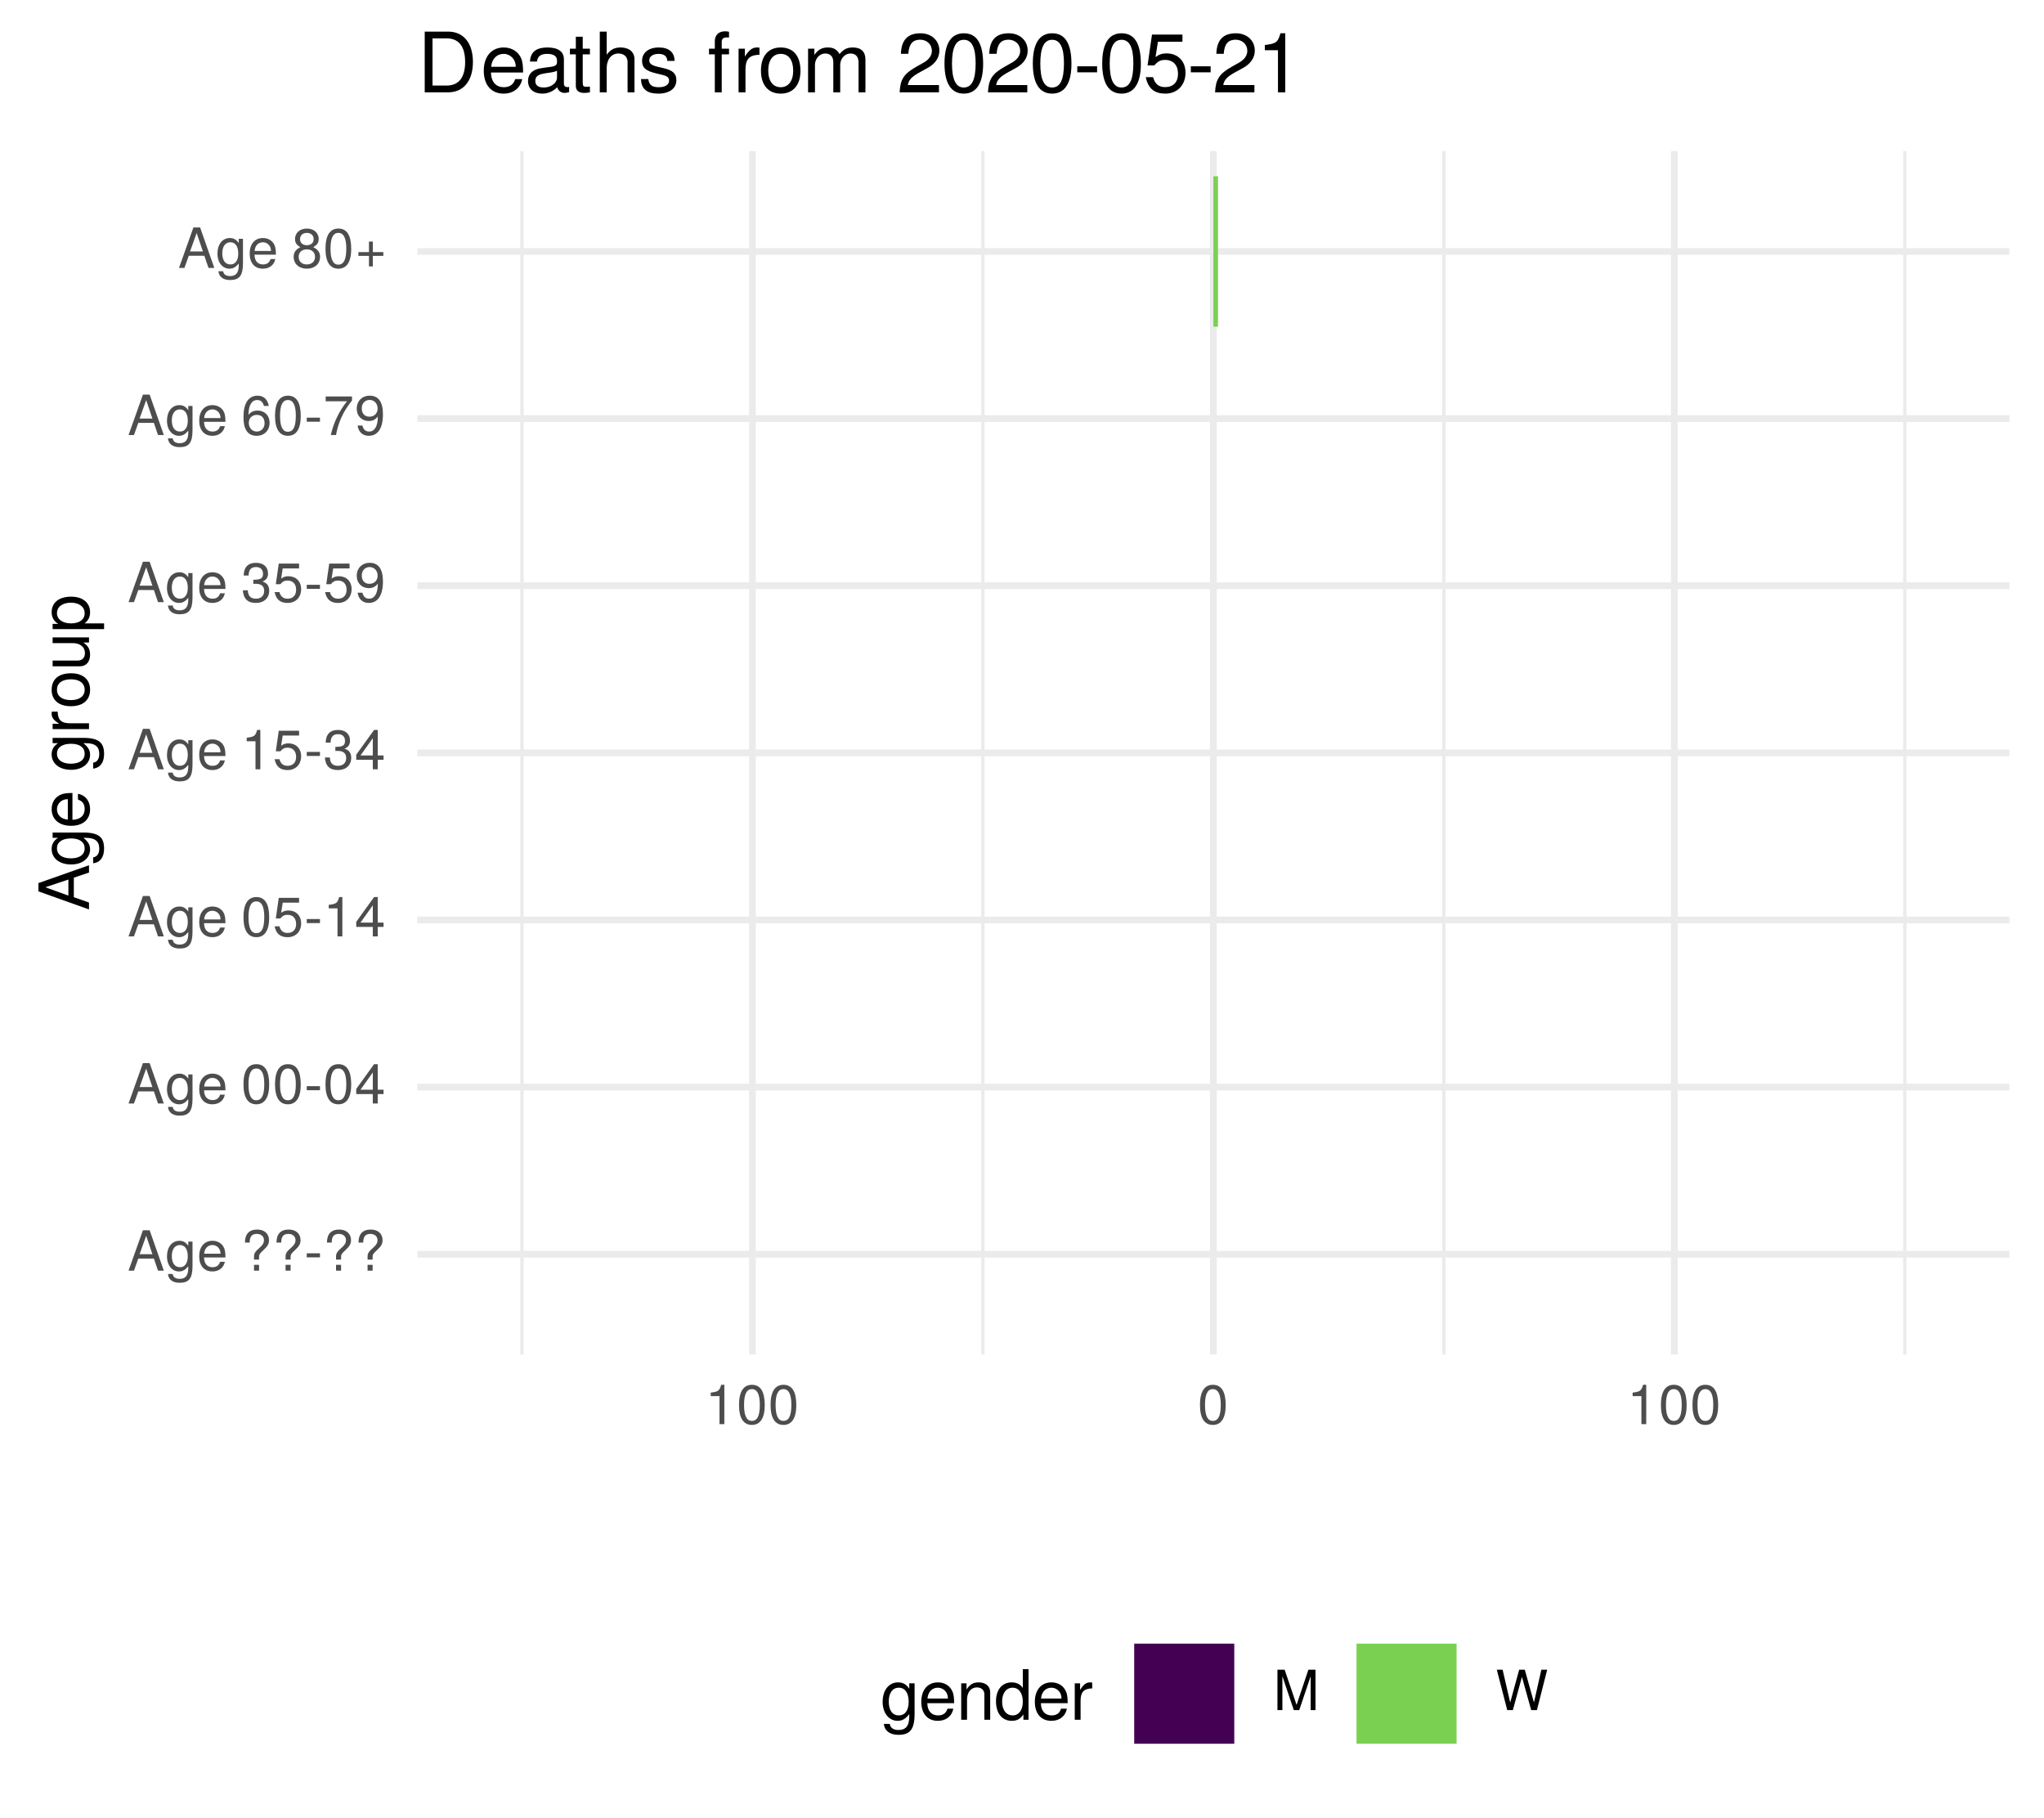
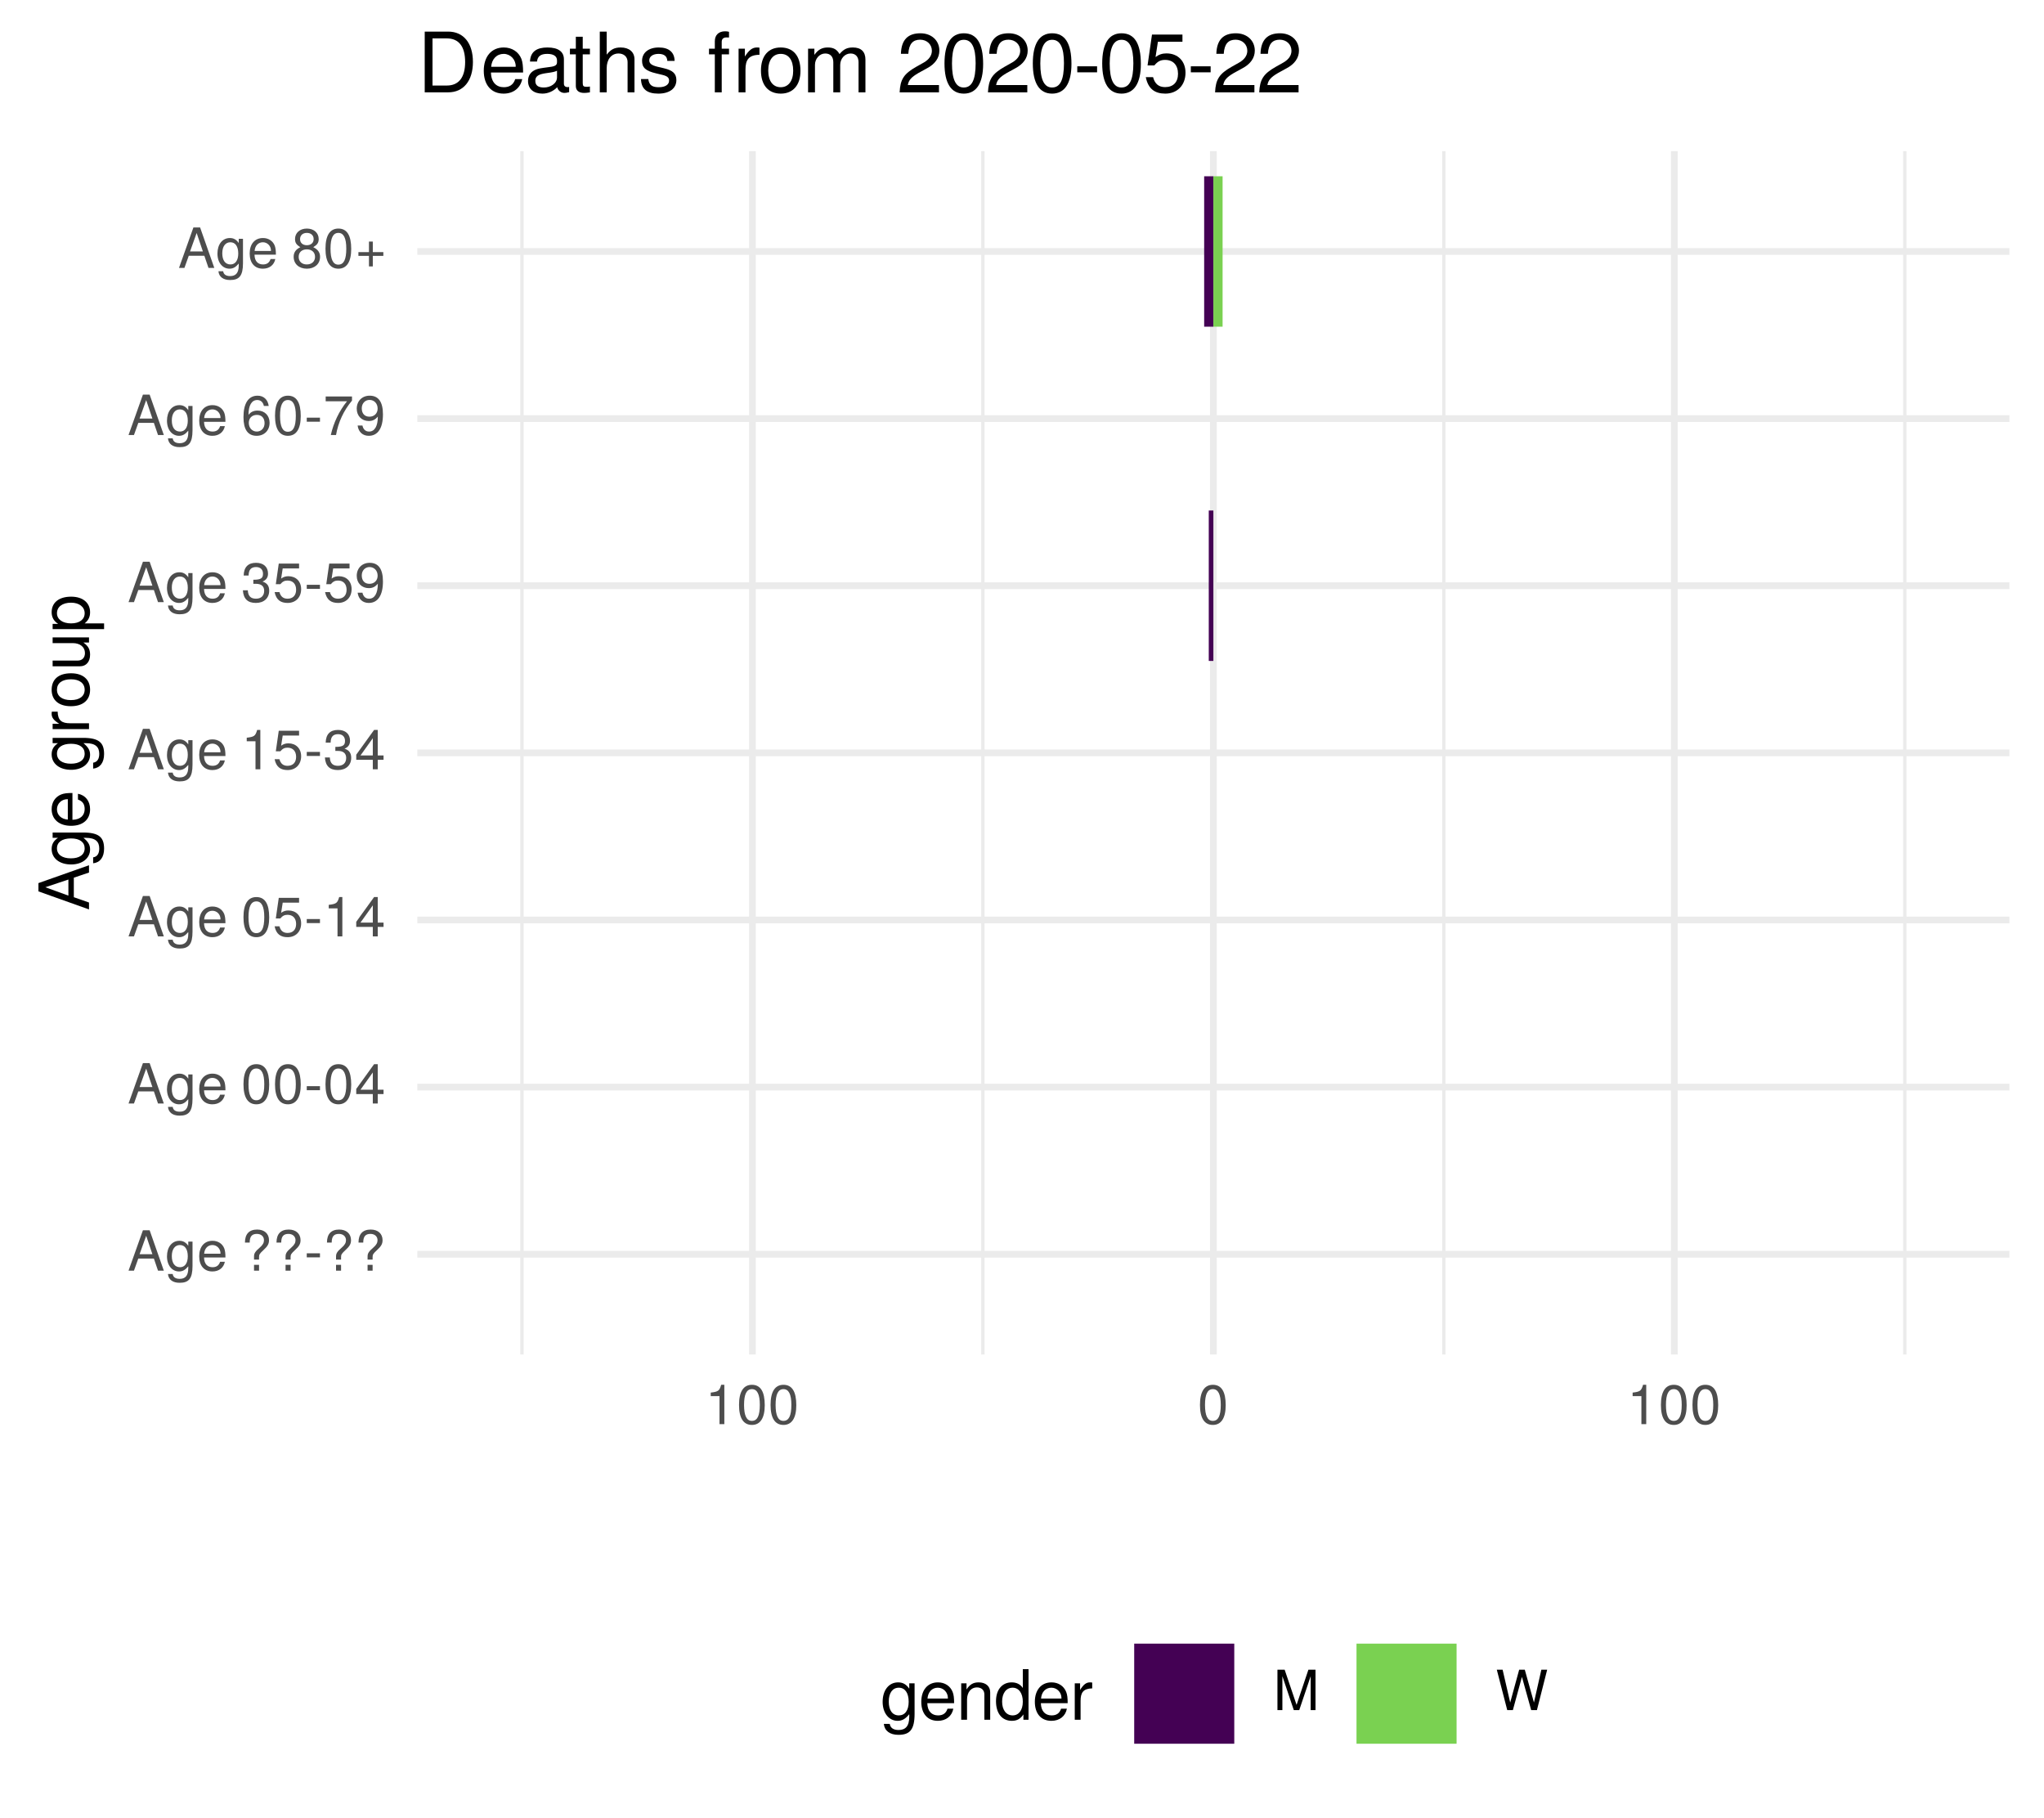
<svg xmlns="http://www.w3.org/2000/svg" xmlns:xlink="http://www.w3.org/1999/xlink" width="324pt" height="288pt" viewBox="0 0 324 288" version="1.1">
  <defs>
    <g>
      <symbol overflow="visible" id="glyph0-0">
        <path style="stroke:none;" d="" />
      </symbol>
      <symbol overflow="visible" id="glyph0-1">
        <path style="stroke:none;" d="M 5.75 0 L 3.5 -6.406 L 2.438 -6.406 L 0.156 0 L 1.016 0 L 1.703 -1.922 L 4.172 -1.922 L 4.828 0 Z M 3.938 -2.609 L 1.906 -2.609 L 2.953 -5.531 Z M 3.938 -2.609 " />
      </symbol>
      <symbol overflow="visible" id="glyph0-2">
        <path style="stroke:none;" d="M 4.297 -0.75 L 4.297 -4.609 L 3.625 -4.609 L 3.625 -3.938 C 3.25 -4.484 2.812 -4.734 2.219 -4.734 C 1.047 -4.734 0.25 -3.75 0.25 -2.266 C 0.25 -0.812 1.078 0.125 2.156 0.125 C 2.734 0.125 3.141 -0.109 3.625 -0.688 L 3.625 -0.391 C 3.625 0.828 3.125 1.297 2.266 1.297 C 1.688 1.297 1.234 1.094 1.156 0.531 L 0.406 0.531 C 0.484 1.406 1.156 1.922 2.25 1.922 C 3.688 1.922 4.297 1.281 4.297 -0.75 Z M 3.547 -2.281 C 3.547 -1.172 3.078 -0.547 2.312 -0.547 C 1.5 -0.547 1.016 -1.188 1.016 -2.312 C 1.016 -3.406 1.516 -4.062 2.297 -4.062 C 3.094 -4.062 3.547 -3.391 3.547 -2.281 Z M 3.547 -2.281 " />
      </symbol>
      <symbol overflow="visible" id="glyph0-3">
        <path style="stroke:none;" d="M 4.516 -2.094 C 4.516 -2.766 4.453 -3.188 4.328 -3.531 C 4.031 -4.281 3.328 -4.734 2.469 -4.734 C 1.172 -4.734 0.359 -3.797 0.359 -2.281 C 0.359 -0.766 1.156 0.125 2.453 0.125 C 3.5 0.125 4.234 -0.469 4.422 -1.406 L 3.672 -1.406 C 3.469 -0.797 3.062 -0.547 2.469 -0.547 C 1.703 -0.547 1.141 -1.031 1.125 -2.094 Z M 3.734 -2.75 C 3.734 -2.75 3.734 -2.703 3.719 -2.688 L 1.141 -2.688 C 1.203 -3.516 1.719 -4.062 2.453 -4.062 C 3.172 -4.062 3.734 -3.469 3.734 -2.75 Z M 3.734 -2.75 " />
      </symbol>
      <symbol overflow="visible" id="glyph0-4">
        <path style="stroke:none;" d="" />
      </symbol>
      <symbol overflow="visible" id="glyph0-5">
        <path style="stroke:none;" d="M 4.422 -4.828 C 4.422 -5.859 3.688 -6.516 2.547 -6.516 C 1.281 -6.516 0.609 -5.812 0.609 -4.453 L 1.359 -4.453 C 1.359 -5.422 1.719 -5.828 2.5 -5.828 C 3.172 -5.828 3.625 -5.422 3.625 -4.828 C 3.625 -4.422 3.438 -4.078 2.969 -3.672 C 2.453 -3.203 2.453 -3.203 2.297 -3 C 2.109 -2.75 2.047 -2.547 2.047 -2.234 L 2.047 -1.75 L 2.844 -1.75 L 2.844 -2.156 C 2.844 -2.547 2.938 -2.703 3.531 -3.25 C 4.203 -3.859 4.422 -4.25 4.422 -4.828 Z M 2.844 0 L 2.844 -0.922 L 2.047 -0.922 L 2.047 0 Z M 2.844 0 " />
      </symbol>
      <symbol overflow="visible" id="glyph0-6">
        <path style="stroke:none;" d="M 2.5 -2.109 L 2.5 -2.75 L 0.406 -2.75 L 0.406 -2.109 Z M 2.5 -2.109 " />
      </symbol>
      <symbol overflow="visible" id="glyph0-7">
        <path style="stroke:none;" d="M 4.453 -3 C 4.453 -5.156 3.781 -6.234 2.422 -6.234 C 1.078 -6.234 0.375 -5.141 0.375 -3.047 C 0.375 -0.953 1.078 0.125 2.422 0.125 C 3.734 0.125 4.453 -0.953 4.453 -3 Z M 3.672 -3.062 C 3.672 -1.297 3.266 -0.516 2.406 -0.516 C 1.578 -0.516 1.172 -1.344 1.172 -3.047 C 1.172 -4.75 1.578 -5.547 2.422 -5.547 C 3.25 -5.547 3.672 -4.734 3.672 -3.062 Z M 3.672 -3.062 " />
      </symbol>
      <symbol overflow="visible" id="glyph0-8">
        <path style="stroke:none;" d="M 4.578 -1.5 L 4.578 -2.188 L 3.656 -2.188 L 3.656 -6.234 L 3.078 -6.234 L 0.25 -2.312 L 0.25 -1.5 L 2.875 -1.5 L 2.875 0 L 3.656 0 L 3.656 -1.5 Z M 2.875 -2.188 L 0.922 -2.188 L 2.875 -4.922 Z M 2.875 -2.188 " />
      </symbol>
      <symbol overflow="visible" id="glyph0-9">
        <path style="stroke:none;" d="M 4.516 -2.062 C 4.516 -3.297 3.688 -4.109 2.5 -4.109 C 2.062 -4.109 1.703 -4 1.344 -3.734 L 1.594 -5.344 L 4.188 -5.344 L 4.188 -6.109 L 0.969 -6.109 L 0.5 -2.844 L 1.219 -2.844 C 1.578 -3.266 1.875 -3.422 2.359 -3.422 C 3.188 -3.422 3.719 -2.891 3.719 -1.969 C 3.719 -1.062 3.203 -0.547 2.359 -0.547 C 1.688 -0.547 1.266 -0.891 1.078 -1.594 L 0.312 -1.594 C 0.562 -0.359 1.266 0.125 2.375 0.125 C 3.641 0.125 4.516 -0.75 4.516 -2.062 Z M 4.516 -2.062 " />
      </symbol>
      <symbol overflow="visible" id="glyph0-10">
        <path style="stroke:none;" d="M 3.047 0 L 3.047 -6.234 L 2.547 -6.234 C 2.266 -5.281 2.094 -5.141 0.891 -5 L 0.891 -4.438 L 2.281 -4.438 L 2.281 0 Z M 3.047 0 " />
      </symbol>
      <symbol overflow="visible" id="glyph0-11">
        <path style="stroke:none;" d="M 4.453 -1.812 C 4.453 -2.562 4.141 -3.016 3.391 -3.266 C 3.969 -3.5 4.266 -3.891 4.266 -4.516 C 4.266 -5.594 3.547 -6.234 2.359 -6.234 C 1.109 -6.234 0.438 -5.547 0.406 -4.219 L 1.188 -4.219 C 1.203 -5.141 1.578 -5.562 2.375 -5.562 C 3.062 -5.562 3.469 -5.156 3.469 -4.5 C 3.469 -3.828 3.188 -3.547 1.938 -3.547 L 1.938 -2.906 L 2.359 -2.906 C 3.219 -2.906 3.656 -2.5 3.656 -1.797 C 3.656 -1.016 3.172 -0.547 2.359 -0.547 C 1.516 -0.547 1.109 -0.969 1.062 -1.875 L 0.281 -1.875 C 0.375 -0.5 1.062 0.125 2.344 0.125 C 3.625 0.125 4.453 -0.641 4.453 -1.812 Z M 4.453 -1.812 " />
      </symbol>
      <symbol overflow="visible" id="glyph0-12">
        <path style="stroke:none;" d="M 4.484 -3.266 C 4.484 -5.219 3.797 -6.234 2.375 -6.234 C 1.188 -6.234 0.328 -5.391 0.328 -4.172 C 0.328 -3.016 1.125 -2.219 2.25 -2.219 C 2.844 -2.219 3.266 -2.438 3.672 -2.922 C 3.672 -1.406 3.172 -0.547 2.281 -0.547 C 1.734 -0.547 1.359 -0.891 1.234 -1.5 L 0.469 -1.5 C 0.609 -0.469 1.281 0.125 2.234 0.125 C 3.688 0.125 4.484 -1.109 4.484 -3.266 Z M 3.641 -4.188 C 3.641 -3.422 3.094 -2.906 2.344 -2.906 C 1.594 -2.906 1.125 -3.391 1.125 -4.234 C 1.125 -5.016 1.656 -5.562 2.359 -5.562 C 3.094 -5.562 3.641 -5 3.641 -4.188 Z M 3.641 -4.188 " />
      </symbol>
      <symbol overflow="visible" id="glyph0-13">
        <path style="stroke:none;" d="M 4.516 -1.938 C 4.516 -3.094 3.719 -3.875 2.609 -3.875 C 1.984 -3.875 1.5 -3.641 1.172 -3.188 C 1.172 -4.703 1.672 -5.547 2.562 -5.547 C 3.109 -5.547 3.484 -5.203 3.609 -4.609 L 4.375 -4.609 C 4.234 -5.625 3.562 -6.234 2.609 -6.234 C 1.156 -6.234 0.375 -5.016 0.375 -2.844 C 0.375 -0.891 1.047 0.125 2.469 0.125 C 3.656 0.125 4.516 -0.719 4.516 -1.938 Z M 3.719 -1.875 C 3.719 -1.094 3.188 -0.547 2.484 -0.547 C 1.766 -0.547 1.219 -1.125 1.219 -1.922 C 1.219 -2.688 1.734 -3.188 2.5 -3.188 C 3.25 -3.188 3.719 -2.703 3.719 -1.875 Z M 3.719 -1.875 " />
      </symbol>
      <symbol overflow="visible" id="glyph0-14">
        <path style="stroke:none;" d="M 4.578 -5.453 L 4.578 -6.109 L 0.406 -6.109 L 0.406 -5.344 L 3.781 -5.344 C 2.531 -3.781 1.656 -1.953 1.219 0 L 2.047 0 C 2.391 -2.016 3.266 -3.891 4.578 -5.453 Z M 4.578 -5.453 " />
      </symbol>
      <symbol overflow="visible" id="glyph0-15">
        <path style="stroke:none;" d="M 4.516 -1.766 C 4.516 -2.453 4.156 -2.938 3.438 -3.281 C 4.078 -3.672 4.297 -3.984 4.297 -4.578 C 4.297 -5.547 3.531 -6.234 2.422 -6.234 C 1.312 -6.234 0.547 -5.547 0.547 -4.578 C 0.547 -4 0.75 -3.672 1.391 -3.281 C 0.672 -2.938 0.328 -2.453 0.328 -1.766 C 0.328 -0.625 1.188 0.125 2.422 0.125 C 3.656 0.125 4.516 -0.625 4.516 -1.766 Z M 3.5 -4.562 C 3.5 -3.969 3.062 -3.594 2.422 -3.594 C 1.766 -3.594 1.344 -3.969 1.344 -4.562 C 1.344 -5.156 1.766 -5.547 2.422 -5.547 C 3.078 -5.547 3.5 -5.156 3.5 -4.562 Z M 3.719 -1.75 C 3.719 -1.016 3.188 -0.547 2.406 -0.547 C 1.641 -0.547 1.125 -1.016 1.125 -1.75 C 1.125 -2.484 1.641 -2.938 2.422 -2.938 C 3.188 -2.938 3.719 -2.484 3.719 -1.75 Z M 3.719 -1.75 " />
      </symbol>
      <symbol overflow="visible" id="glyph0-16">
        <path style="stroke:none;" d="M 4.547 -1.906 L 4.547 -2.5 L 2.875 -2.5 L 2.875 -4.172 L 2.266 -4.172 L 2.266 -2.5 L 0.594 -2.5 L 0.594 -1.906 L 2.266 -1.906 L 2.266 -0.234 L 2.875 -0.234 L 2.875 -1.906 Z M 4.547 -1.906 " />
      </symbol>
      <symbol overflow="visible" id="glyph0-17">
        <path style="stroke:none;" d="M 6.688 0 L 6.688 -6.406 L 5.562 -6.406 L 3.688 -0.828 L 1.797 -6.406 L 0.656 -6.406 L 0.656 0 L 1.438 0 L 1.438 -5.375 L 3.25 0 L 4.109 0 L 5.922 -5.375 L 5.922 0 Z M 6.688 0 " />
      </symbol>
      <symbol overflow="visible" id="glyph0-18">
        <path style="stroke:none;" d="M 8.172 -6.406 L 7.25 -6.406 L 6.078 -1.203 L 4.625 -6.406 L 3.734 -6.406 L 2.312 -1.203 L 1.109 -6.406 L 0.188 -6.406 L 1.844 0 L 2.734 0 L 4.172 -5.266 L 5.641 0 L 6.547 0 Z M 8.172 -6.406 " />
      </symbol>
      <symbol overflow="visible" id="glyph1-0">
        <path style="stroke:none;" d="" />
      </symbol>
      <symbol overflow="visible" id="glyph1-1">
        <path style="stroke:none;" d="M 0 -7.188 L -8.016 -4.359 L -8.016 -3.047 L 0 -0.188 L 0 -1.281 L -2.406 -2.125 L -2.406 -5.219 L 0 -6.031 Z M -3.266 -4.922 L -3.266 -2.375 L -6.922 -3.703 Z M -3.266 -4.922 " />
      </symbol>
      <symbol overflow="visible" id="glyph1-2">
        <path style="stroke:none;" d="M -0.953 -5.375 L -5.766 -5.375 L -5.766 -4.531 L -4.922 -4.531 C -5.609 -4.062 -5.922 -3.516 -5.922 -2.766 C -5.922 -1.312 -4.703 -0.312 -2.828 -0.312 C -1.016 -0.312 0.172 -1.344 0.172 -2.688 C 0.172 -3.422 -0.141 -3.922 -0.875 -4.531 L -0.484 -4.531 C 1.047 -4.531 1.625 -3.906 1.625 -2.844 C 1.625 -2.109 1.359 -1.547 0.656 -1.438 L 0.656 -0.5 C 1.75 -0.609 2.391 -1.453 2.391 -2.812 C 2.391 -4.609 1.594 -5.375 -0.953 -5.375 Z M -2.844 -4.438 C -1.469 -4.438 -0.688 -3.844 -0.688 -2.875 C -0.688 -1.875 -1.484 -1.281 -2.875 -1.281 C -4.266 -1.281 -5.078 -1.891 -5.078 -2.875 C -5.078 -3.859 -4.25 -4.438 -2.844 -4.438 Z M -2.844 -4.438 " />
      </symbol>
      <symbol overflow="visible" id="glyph1-3">
        <path style="stroke:none;" d="M -2.625 -5.641 C -3.453 -5.641 -3.984 -5.578 -4.406 -5.406 C -5.359 -5.031 -5.922 -4.156 -5.922 -3.078 C -5.922 -1.469 -4.734 -0.438 -2.844 -0.438 C -0.953 -0.438 0.172 -1.438 0.172 -3.062 C 0.172 -4.375 -0.578 -5.297 -1.75 -5.516 L -1.75 -4.594 C -0.984 -4.344 -0.688 -3.828 -0.688 -3.094 C -0.688 -2.141 -1.297 -1.422 -2.625 -1.391 Z M -3.438 -4.656 C -3.438 -4.656 -3.391 -4.656 -3.359 -4.656 L -3.359 -1.422 C -4.391 -1.5 -5.078 -2.141 -5.078 -3.062 C -5.078 -3.969 -4.328 -4.656 -3.438 -4.656 Z M -3.438 -4.656 " />
      </symbol>
      <symbol overflow="visible" id="glyph1-4">
        <path style="stroke:none;" d="" />
      </symbol>
      <symbol overflow="visible" id="glyph1-5">
        <path style="stroke:none;" d="M -4.969 -3.531 L -5.891 -3.531 C -5.922 -3.375 -5.922 -3.297 -5.922 -3.172 C -5.922 -2.578 -5.578 -2.141 -4.719 -1.609 L -5.766 -1.609 L -5.766 -0.766 L 0 -0.766 L 0 -1.688 L -2.984 -1.688 C -4.297 -1.688 -4.938 -2.109 -4.969 -3.531 Z M -4.969 -3.531 " />
      </symbol>
      <symbol overflow="visible" id="glyph1-6">
        <path style="stroke:none;" d="M -2.844 -5.609 C -4.828 -5.609 -5.922 -4.656 -5.922 -2.984 C -5.922 -1.375 -4.812 -0.391 -2.875 -0.391 C -0.953 -0.391 0.172 -1.359 0.172 -3 C 0.172 -4.625 -0.953 -5.609 -2.844 -5.609 Z M -2.844 -4.656 C -1.5 -4.656 -0.688 -4.016 -0.688 -3 C -0.688 -1.984 -1.484 -1.359 -2.875 -1.359 C -4.266 -1.359 -5.078 -1.984 -5.078 -3 C -5.078 -4.031 -4.281 -4.656 -2.844 -4.656 Z M -2.844 -4.656 " />
      </symbol>
      <symbol overflow="visible" id="glyph1-7">
        <path style="stroke:none;" d="M 0 -5.297 L -5.766 -5.297 L -5.766 -4.391 L -2.578 -4.391 C -1.406 -4.391 -0.641 -3.766 -0.641 -2.812 C -0.641 -2.094 -1.078 -1.625 -1.766 -1.625 L -5.766 -1.625 L -5.766 -0.719 L -1.406 -0.719 C -0.453 -0.719 0.172 -1.438 0.172 -2.547 C 0.172 -3.406 -0.125 -3.938 -0.891 -4.484 L 0 -4.484 Z M 0 -5.297 " />
      </symbol>
      <symbol overflow="visible" id="glyph1-8">
        <path style="stroke:none;" d="M -2.828 -5.75 C -4.766 -5.75 -5.922 -4.812 -5.922 -3.281 C -5.922 -2.5 -5.578 -1.875 -4.891 -1.438 L -5.766 -1.438 L -5.766 -0.609 L 2.391 -0.609 L 2.391 -1.516 L -0.688 -1.516 C -0.094 -2 0.172 -2.547 0.172 -3.281 C 0.172 -4.781 -0.984 -5.75 -2.828 -5.75 Z M -2.844 -4.797 C -1.547 -4.797 -0.688 -4.125 -0.688 -3.125 C -0.688 -2.156 -1.484 -1.516 -2.844 -1.516 C -4.188 -1.516 -5.078 -2.156 -5.078 -3.125 C -5.078 -4.141 -4.219 -4.797 -2.844 -4.797 Z M -2.844 -4.797 " />
      </symbol>
      <symbol overflow="visible" id="glyph2-0">
        <path style="stroke:none;" d="" />
      </symbol>
      <symbol overflow="visible" id="glyph2-1">
        <path style="stroke:none;" d="M 5.375 -0.953 L 5.375 -5.766 L 4.531 -5.766 L 4.531 -4.922 C 4.062 -5.609 3.516 -5.922 2.766 -5.922 C 1.312 -5.922 0.312 -4.703 0.312 -2.828 C 0.312 -1.016 1.344 0.172 2.688 0.172 C 3.422 0.172 3.922 -0.141 4.531 -0.875 L 4.531 -0.484 C 4.531 1.047 3.906 1.625 2.844 1.625 C 2.109 1.625 1.547 1.359 1.438 0.656 L 0.5 0.656 C 0.609 1.75 1.453 2.391 2.812 2.391 C 4.609 2.391 5.375 1.594 5.375 -0.953 Z M 4.438 -2.844 C 4.438 -1.469 3.844 -0.688 2.875 -0.688 C 1.875 -0.688 1.281 -1.484 1.281 -2.875 C 1.281 -4.266 1.891 -5.078 2.875 -5.078 C 3.859 -5.078 4.438 -4.25 4.438 -2.844 Z M 4.438 -2.844 " />
      </symbol>
      <symbol overflow="visible" id="glyph2-2">
        <path style="stroke:none;" d="M 5.641 -2.625 C 5.641 -3.453 5.578 -3.984 5.406 -4.406 C 5.031 -5.359 4.156 -5.922 3.078 -5.922 C 1.469 -5.922 0.438 -4.734 0.438 -2.844 C 0.438 -0.953 1.438 0.172 3.062 0.172 C 4.375 0.172 5.297 -0.578 5.516 -1.75 L 4.594 -1.75 C 4.344 -0.984 3.828 -0.688 3.094 -0.688 C 2.141 -0.688 1.422 -1.297 1.391 -2.625 Z M 4.656 -3.438 C 4.656 -3.438 4.656 -3.391 4.656 -3.359 L 1.422 -3.359 C 1.5 -4.391 2.141 -5.078 3.062 -5.078 C 3.969 -5.078 4.656 -4.328 4.656 -3.438 Z M 4.656 -3.438 " />
      </symbol>
      <symbol overflow="visible" id="glyph2-3">
        <path style="stroke:none;" d="M 5.359 0 L 5.359 -4.359 C 5.359 -5.312 4.641 -5.922 3.531 -5.922 C 2.672 -5.922 2.125 -5.594 1.609 -4.797 L 1.609 -5.766 L 0.766 -5.766 L 0.766 0 L 1.688 0 L 1.688 -3.172 C 1.688 -4.359 2.328 -5.125 3.25 -5.125 C 3.984 -5.125 4.438 -4.688 4.438 -4 L 4.438 0 Z M 5.359 0 " />
      </symbol>
      <symbol overflow="visible" id="glyph2-4">
        <path style="stroke:none;" d="M 5.438 0 L 5.438 -8.016 L 4.531 -8.016 L 4.531 -5.031 C 4.141 -5.625 3.531 -5.922 2.766 -5.922 C 1.266 -5.922 0.281 -4.781 0.281 -2.938 C 0.281 -0.984 1.25 0.172 2.797 0.172 C 3.594 0.172 4.141 -0.125 4.625 -0.844 L 4.625 0 Z M 4.531 -2.859 C 4.531 -1.531 3.891 -0.688 2.922 -0.688 C 1.906 -0.688 1.25 -1.547 1.25 -2.875 C 1.25 -4.219 1.906 -5.078 2.922 -5.078 C 3.906 -5.078 4.531 -4.188 4.531 -2.859 Z M 4.531 -2.859 " />
      </symbol>
      <symbol overflow="visible" id="glyph2-5">
        <path style="stroke:none;" d="M 3.531 -4.969 L 3.531 -5.891 C 3.375 -5.922 3.297 -5.922 3.172 -5.922 C 2.578 -5.922 2.141 -5.578 1.609 -4.719 L 1.609 -5.766 L 0.766 -5.766 L 0.766 0 L 1.688 0 L 1.688 -2.984 C 1.688 -4.297 2.109 -4.938 3.531 -4.969 Z M 3.531 -4.969 " />
      </symbol>
      <symbol overflow="visible" id="glyph3-0">
        <path style="stroke:none;" d="" />
      </symbol>
      <symbol overflow="visible" id="glyph3-1">
        <path style="stroke:none;" d="M 8.812 -4.812 C 8.812 -7.797 7.328 -9.625 4.891 -9.625 L 1.172 -9.625 L 1.172 0 L 4.891 0 C 7.312 0 8.812 -1.828 8.812 -4.812 Z M 7.578 -4.812 C 7.578 -2.375 6.578 -1.078 4.672 -1.078 L 2.406 -1.078 L 2.406 -8.547 L 4.672 -8.547 C 6.578 -8.547 7.578 -7.266 7.578 -4.812 Z M 7.578 -4.812 " />
      </symbol>
      <symbol overflow="visible" id="glyph3-2">
        <path style="stroke:none;" d="M 6.766 -3.141 C 6.766 -4.141 6.688 -4.781 6.5 -5.297 C 6.047 -6.438 4.984 -7.109 3.703 -7.109 C 1.766 -7.109 0.531 -5.688 0.531 -3.422 C 0.531 -1.156 1.734 0.203 3.672 0.203 C 5.25 0.203 6.344 -0.703 6.625 -2.094 L 5.516 -2.094 C 5.219 -1.188 4.594 -0.812 3.703 -0.812 C 2.562 -0.812 1.703 -1.562 1.672 -3.141 Z M 5.594 -4.125 C 5.594 -4.125 5.594 -4.062 5.578 -4.047 L 1.703 -4.047 C 1.797 -5.266 2.578 -6.094 3.688 -6.094 C 4.766 -6.094 5.594 -5.203 5.594 -4.125 Z M 5.594 -4.125 " />
      </symbol>
      <symbol overflow="visible" id="glyph3-3">
        <path style="stroke:none;" d="M 7.062 -0.031 L 7.062 -0.859 C 6.938 -0.828 6.891 -0.828 6.828 -0.828 C 6.438 -0.828 6.234 -1.031 6.234 -1.375 L 6.234 -5.234 C 6.234 -6.453 5.328 -7.109 3.625 -7.109 C 1.953 -7.109 0.922 -6.469 0.859 -4.875 L 1.969 -4.875 C 2.062 -5.719 2.562 -6.094 3.594 -6.094 C 4.578 -6.094 5.141 -5.734 5.141 -5.062 L 5.141 -4.781 C 5.141 -4.312 4.859 -4.125 3.984 -4.016 C 2.422 -3.812 2.188 -3.766 1.766 -3.594 C 0.969 -3.266 0.547 -2.641 0.547 -1.797 C 0.547 -0.547 1.422 0.203 2.828 0.203 C 3.703 0.203 4.562 -0.172 5.172 -0.812 C 5.297 -0.297 5.766 0.094 6.312 0.094 C 6.531 0.094 6.703 0.062 7.062 -0.031 Z M 5.141 -2.391 C 5.141 -1.406 4.125 -0.766 3.062 -0.766 C 2.203 -0.766 1.703 -1.062 1.703 -1.828 C 1.703 -2.547 2.188 -2.859 3.359 -3.031 C 4.531 -3.188 4.766 -3.25 5.141 -3.422 Z M 5.141 -2.391 " />
      </symbol>
      <symbol overflow="visible" id="glyph3-4">
        <path style="stroke:none;" d="M 3.359 0 L 3.359 -0.922 C 3.203 -0.891 3.031 -0.875 2.828 -0.875 C 2.344 -0.875 2.219 -1 2.219 -1.484 L 2.219 -6.016 L 3.359 -6.016 L 3.359 -6.922 L 2.219 -6.922 L 2.219 -8.812 L 1.125 -8.812 L 1.125 -6.922 L 0.188 -6.922 L 0.188 -6.016 L 1.125 -6.016 L 1.125 -1 C 1.125 -0.297 1.594 0.094 2.453 0.094 C 2.719 0.094 2.984 0.062 3.359 0 Z M 3.359 0 " />
      </symbol>
      <symbol overflow="visible" id="glyph3-5">
        <path style="stroke:none;" d="M 6.422 0 L 6.422 -5.234 C 6.422 -6.391 5.578 -7.109 4.234 -7.109 C 3.266 -7.109 2.672 -6.812 2.016 -5.969 L 2.016 -9.625 L 0.922 -9.625 L 0.922 0 L 2.016 0 L 2.016 -3.812 C 2.016 -5.234 2.766 -6.156 3.891 -6.156 C 4.672 -6.156 5.328 -5.703 5.328 -4.797 L 5.328 0 Z M 6.422 0 " />
      </symbol>
      <symbol overflow="visible" id="glyph3-6">
        <path style="stroke:none;" d="M 6.062 -1.938 C 6.062 -2.969 5.484 -3.484 4.109 -3.812 L 3.047 -4.062 C 2.156 -4.281 1.766 -4.562 1.766 -5.062 C 1.766 -5.688 2.344 -6.094 3.234 -6.094 C 4.125 -6.094 4.594 -5.719 4.625 -4.984 L 5.781 -4.984 C 5.766 -6.344 4.875 -7.109 3.281 -7.109 C 1.656 -7.109 0.625 -6.281 0.625 -5 C 0.625 -3.922 1.172 -3.406 2.812 -3.016 L 3.844 -2.766 C 4.609 -2.578 4.906 -2.344 4.906 -1.844 C 4.906 -1.203 4.266 -0.812 3.297 -0.812 C 2.312 -0.812 1.75 -1.062 1.609 -2.109 L 0.453 -2.109 C 0.5 -0.516 1.406 0.203 3.203 0.203 C 4.953 0.203 6.062 -0.609 6.062 -1.938 Z M 6.062 -1.938 " />
      </symbol>
      <symbol overflow="visible" id="glyph3-7">
        <path style="stroke:none;" d="" />
      </symbol>
      <symbol overflow="visible" id="glyph3-8">
        <path style="stroke:none;" d="M 3.406 -6.016 L 3.406 -6.922 L 2.25 -6.922 L 2.25 -8 C 2.25 -8.469 2.516 -8.703 3.031 -8.703 C 3.109 -8.703 3.156 -8.703 3.406 -8.688 L 3.406 -9.594 C 3.156 -9.656 3.016 -9.672 2.781 -9.672 C 1.766 -9.672 1.156 -9.078 1.156 -8.094 L 1.156 -6.922 L 0.234 -6.922 L 0.234 -6.016 L 1.156 -6.016 L 1.156 0 L 2.25 0 L 2.25 -6.016 Z M 3.406 -6.016 " />
      </symbol>
      <symbol overflow="visible" id="glyph3-9">
        <path style="stroke:none;" d="M 4.234 -5.953 L 4.234 -7.078 C 4.047 -7.109 3.969 -7.109 3.812 -7.109 C 3.109 -7.109 2.562 -6.688 1.922 -5.672 L 1.922 -6.922 L 0.922 -6.922 L 0.922 0 L 2.016 0 L 2.016 -3.594 C 2.016 -5.156 2.531 -5.922 4.234 -5.953 Z M 4.234 -5.953 " />
      </symbol>
      <symbol overflow="visible" id="glyph3-10">
        <path style="stroke:none;" d="M 6.734 -3.406 C 6.734 -5.797 5.578 -7.109 3.594 -7.109 C 1.656 -7.109 0.469 -5.781 0.469 -3.453 C 0.469 -1.141 1.641 0.203 3.609 0.203 C 5.547 0.203 6.734 -1.141 6.734 -3.406 Z M 5.578 -3.422 C 5.578 -1.797 4.812 -0.812 3.609 -0.812 C 2.375 -0.812 1.625 -1.781 1.625 -3.453 C 1.625 -5.125 2.375 -6.094 3.609 -6.094 C 4.844 -6.094 5.578 -5.141 5.578 -3.422 Z M 5.578 -3.422 " />
      </symbol>
      <symbol overflow="visible" id="glyph3-11">
        <path style="stroke:none;" d="M 10.031 0 L 10.031 -5.188 C 10.031 -6.438 9.344 -7.109 8.047 -7.109 C 7.125 -7.109 6.578 -6.844 5.922 -6.062 C 5.516 -6.797 4.969 -7.109 4.062 -7.109 C 3.141 -7.109 2.531 -6.766 1.938 -5.938 L 1.938 -6.922 L 0.938 -6.922 L 0.938 0 L 2.031 0 L 2.031 -4.344 C 2.031 -5.344 2.766 -6.156 3.656 -6.156 C 4.469 -6.156 4.938 -5.656 4.938 -4.766 L 4.938 0 L 6.031 0 L 6.031 -4.344 C 6.031 -5.344 6.766 -6.156 7.672 -6.156 C 8.469 -6.156 8.938 -5.641 8.938 -4.766 L 8.938 0 Z M 10.031 0 " />
      </symbol>
      <symbol overflow="visible" id="glyph3-12">
        <path style="stroke:none;" d="M 6.75 -6.609 C 6.75 -8.203 5.516 -9.359 3.75 -9.359 C 1.828 -9.359 0.719 -8.391 0.656 -6.109 L 1.828 -6.109 C 1.922 -7.688 2.562 -8.344 3.703 -8.344 C 4.766 -8.344 5.562 -7.594 5.562 -6.594 C 5.562 -5.844 5.125 -5.219 4.297 -4.734 L 3.078 -4.047 C 1.125 -2.938 0.547 -2.062 0.453 0 L 6.688 0 L 6.688 -1.156 L 1.75 -1.156 C 1.875 -1.922 2.297 -2.406 3.453 -3.078 L 4.766 -3.797 C 6.078 -4.484 6.75 -5.469 6.75 -6.609 Z M 6.75 -6.609 " />
      </symbol>
      <symbol overflow="visible" id="glyph3-13">
        <path style="stroke:none;" d="M 6.688 -4.5 C 6.688 -7.75 5.672 -9.359 3.625 -9.359 C 1.609 -9.359 0.562 -7.719 0.562 -4.578 C 0.562 -1.422 1.625 0.203 3.625 0.203 C 5.609 0.203 6.688 -1.422 6.688 -4.5 Z M 5.5 -4.609 C 5.5 -1.953 4.891 -0.766 3.609 -0.766 C 2.375 -0.766 1.75 -2 1.75 -4.562 C 1.75 -7.125 2.375 -8.328 3.625 -8.328 C 4.891 -8.328 5.5 -7.109 5.5 -4.609 Z M 5.5 -4.609 " />
      </symbol>
      <symbol overflow="visible" id="glyph3-14">
        <path style="stroke:none;" d="M 3.75 -3.172 L 3.75 -4.125 L 0.609 -4.125 L 0.609 -3.172 Z M 3.75 -3.172 " />
      </symbol>
      <symbol overflow="visible" id="glyph3-15">
        <path style="stroke:none;" d="M 6.766 -3.109 C 6.766 -4.953 5.547 -6.172 3.75 -6.172 C 3.094 -6.172 2.562 -6 2.016 -5.594 L 2.391 -8.016 L 6.281 -8.016 L 6.281 -9.156 L 1.453 -9.156 L 0.75 -4.266 L 1.828 -4.266 C 2.359 -4.906 2.812 -5.141 3.531 -5.141 C 4.797 -5.141 5.578 -4.328 5.578 -2.938 C 5.578 -1.594 4.812 -0.828 3.531 -0.828 C 2.516 -0.828 1.906 -1.344 1.625 -2.406 L 0.469 -2.406 C 0.844 -0.547 1.906 0.203 3.562 0.203 C 5.453 0.203 6.766 -1.125 6.766 -3.109 Z M 6.766 -3.109 " />
      </symbol>
-       <symbol overflow="visible" id="glyph3-16">
-         <path style="stroke:none;" d="M 4.578 0 L 4.578 -9.359 L 3.812 -9.359 C 3.406 -7.922 3.141 -7.719 1.344 -7.5 L 1.344 -6.672 L 3.422 -6.672 L 3.422 0 Z M 4.578 0 " />
-       </symbol>
    </g>
    <clipPath id="clip1">
      <path d="M 82 23.957 L 84 23.957 L 84 214.648 L 82 214.648 Z M 82 23.957 " />
    </clipPath>
    <clipPath id="clip2">
      <path d="M 155 23.957 L 157 23.957 L 157 214.648 L 155 214.648 Z M 155 23.957 " />
    </clipPath>
    <clipPath id="clip3">
      <path d="M 228 23.957 L 230 23.957 L 230 214.648 L 228 214.648 Z M 228 23.957 " />
    </clipPath>
    <clipPath id="clip4">
      <path d="M 301 23.957 L 303 23.957 L 303 214.648 L 301 214.648 Z M 301 23.957 " />
    </clipPath>
    <clipPath id="clip5">
      <path d="M 66.152 198 L 318.523 198 L 318.523 200 L 66.152 200 Z M 66.152 198 " />
    </clipPath>
    <clipPath id="clip6">
      <path d="M 66.152 171 L 318.523 171 L 318.523 173 L 66.152 173 Z M 66.152 171 " />
    </clipPath>
    <clipPath id="clip7">
      <path d="M 66.152 145 L 318.523 145 L 318.523 147 L 66.152 147 Z M 66.152 145 " />
    </clipPath>
    <clipPath id="clip8">
      <path d="M 66.152 118 L 318.523 118 L 318.523 120 L 66.152 120 Z M 66.152 118 " />
    </clipPath>
    <clipPath id="clip9">
      <path d="M 66.152 92 L 318.523 92 L 318.523 94 L 66.152 94 Z M 66.152 92 " />
    </clipPath>
    <clipPath id="clip10">
      <path d="M 66.152 65 L 318.523 65 L 318.523 67 L 66.152 67 Z M 66.152 65 " />
    </clipPath>
    <clipPath id="clip11">
      <path d="M 66.152 39 L 318.523 39 L 318.523 41 L 66.152 41 Z M 66.152 39 " />
    </clipPath>
    <clipPath id="clip12">
      <path d="M 118 23.957 L 120 23.957 L 120 214.648 L 118 214.648 Z M 118 23.957 " />
    </clipPath>
    <clipPath id="clip13">
      <path d="M 191 23.957 L 193 23.957 L 193 214.648 L 191 214.648 Z M 191 23.957 " />
    </clipPath>
    <clipPath id="clip14">
      <path d="M 264 23.957 L 266 23.957 L 266 214.648 L 264 214.648 Z M 264 23.957 " />
    </clipPath>
  </defs>
-   <g id="surface1456">
+   <g id="surface1466">
    <rect x="0" y="0" width="324" height="288" style="fill:rgb(100%,100%,100%);fill-opacity:1;stroke:none;" />
    <g clip-path="url(#clip1)" clip-rule="nonzero">
      <path style="fill:none;stroke-width:0.533;stroke-linecap:butt;stroke-linejoin:round;stroke:rgb(92.157%,92.157%,92.157%);stroke-opacity:1;stroke-miterlimit:10;" d="M 82.738 214.652 L 82.738 23.957 " />
    </g>
    <g clip-path="url(#clip2)" clip-rule="nonzero">
      <path style="fill:none;stroke-width:0.533;stroke-linecap:butt;stroke-linejoin:round;stroke:rgb(92.157%,92.157%,92.157%);stroke-opacity:1;stroke-miterlimit:10;" d="M 155.801 214.652 L 155.801 23.957 " />
    </g>
    <g clip-path="url(#clip3)" clip-rule="nonzero">
      <path style="fill:none;stroke-width:0.533;stroke-linecap:butt;stroke-linejoin:round;stroke:rgb(92.157%,92.157%,92.157%);stroke-opacity:1;stroke-miterlimit:10;" d="M 228.867 214.652 L 228.867 23.957 " />
    </g>
    <g clip-path="url(#clip4)" clip-rule="nonzero">
      <path style="fill:none;stroke-width:0.533;stroke-linecap:butt;stroke-linejoin:round;stroke:rgb(92.157%,92.157%,92.157%);stroke-opacity:1;stroke-miterlimit:10;" d="M 301.934 214.652 L 301.934 23.957 " />
    </g>
    <g clip-path="url(#clip5)" clip-rule="nonzero">
      <path style="fill:none;stroke-width:1.067;stroke-linecap:butt;stroke-linejoin:round;stroke:rgb(92.157%,92.157%,92.157%);stroke-opacity:1;stroke-miterlimit:10;" d="M 66.152 198.762 L 318.52 198.762 " />
    </g>
    <g clip-path="url(#clip6)" clip-rule="nonzero">
      <path style="fill:none;stroke-width:1.067;stroke-linecap:butt;stroke-linejoin:round;stroke:rgb(92.157%,92.157%,92.157%);stroke-opacity:1;stroke-miterlimit:10;" d="M 66.152 172.273 L 318.52 172.273 " />
    </g>
    <g clip-path="url(#clip7)" clip-rule="nonzero">
      <path style="fill:none;stroke-width:1.067;stroke-linecap:butt;stroke-linejoin:round;stroke:rgb(92.157%,92.157%,92.157%);stroke-opacity:1;stroke-miterlimit:10;" d="M 66.152 145.789 L 318.52 145.789 " />
    </g>
    <g clip-path="url(#clip8)" clip-rule="nonzero">
      <path style="fill:none;stroke-width:1.067;stroke-linecap:butt;stroke-linejoin:round;stroke:rgb(92.157%,92.157%,92.157%);stroke-opacity:1;stroke-miterlimit:10;" d="M 66.152 119.305 L 318.52 119.305 " />
    </g>
    <g clip-path="url(#clip9)" clip-rule="nonzero">
      <path style="fill:none;stroke-width:1.067;stroke-linecap:butt;stroke-linejoin:round;stroke:rgb(92.157%,92.157%,92.157%);stroke-opacity:1;stroke-miterlimit:10;" d="M 66.152 92.82 L 318.52 92.82 " />
    </g>
    <g clip-path="url(#clip10)" clip-rule="nonzero">
      <path style="fill:none;stroke-width:1.067;stroke-linecap:butt;stroke-linejoin:round;stroke:rgb(92.157%,92.157%,92.157%);stroke-opacity:1;stroke-miterlimit:10;" d="M 66.152 66.336 L 318.52 66.336 " />
    </g>
    <g clip-path="url(#clip11)" clip-rule="nonzero">
      <path style="fill:none;stroke-width:1.067;stroke-linecap:butt;stroke-linejoin:round;stroke:rgb(92.157%,92.157%,92.157%);stroke-opacity:1;stroke-miterlimit:10;" d="M 66.152 39.852 L 318.52 39.852 " />
    </g>
    <g clip-path="url(#clip12)" clip-rule="nonzero">
      <path style="fill:none;stroke-width:1.067;stroke-linecap:butt;stroke-linejoin:round;stroke:rgb(92.157%,92.157%,92.157%);stroke-opacity:1;stroke-miterlimit:10;" d="M 119.27 214.652 L 119.27 23.957 " />
    </g>
    <g clip-path="url(#clip13)" clip-rule="nonzero">
      <path style="fill:none;stroke-width:1.067;stroke-linecap:butt;stroke-linejoin:round;stroke:rgb(92.157%,92.157%,92.157%);stroke-opacity:1;stroke-miterlimit:10;" d="M 192.336 214.652 L 192.336 23.957 " />
    </g>
    <g clip-path="url(#clip14)" clip-rule="nonzero">
      <path style="fill:none;stroke-width:1.067;stroke-linecap:butt;stroke-linejoin:round;stroke:rgb(92.157%,92.157%,92.157%);stroke-opacity:1;stroke-miterlimit:10;" d="M 265.402 214.652 L 265.402 23.957 " />
    </g>
-     <path style=" stroke:none;fill-rule:nonzero;fill:rgb(47.843%,81.961%,31.765%);fill-opacity:1;" d="M 192.336 51.77 L 193.066 51.77 L 193.066 27.934 L 192.336 27.934 Z M 192.336 51.77 " />
+     <path style=" stroke:none;fill-rule:nonzero;fill:rgb(26.667%,0.392%,32.941%);fill-opacity:1;" d="M 191.605 104.738 L 192.336 104.738 L 192.336 80.902 L 191.605 80.902 Z M 191.605 104.738 " />
+     <path style=" stroke:none;fill-rule:nonzero;fill:rgb(26.667%,0.392%,32.941%);fill-opacity:1;" d="M 190.875 51.77 L 192.336 51.77 L 192.336 27.934 L 190.875 27.934 Z M 190.875 51.77 " />
+     <path style=" stroke:none;fill-rule:nonzero;fill:rgb(47.843%,81.961%,31.765%);fill-opacity:1;" d="M 192.336 51.77 L 193.797 51.77 L 193.797 27.934 L 192.336 27.934 Z M 192.336 51.77 " />
    <g style="fill:rgb(30.196%,30.196%,30.196%);fill-opacity:1;">
      <use xlink:href="#glyph0-1" x="20.219" y="201.364" />
      <use xlink:href="#glyph0-2" x="26.219" y="201.364" />
      <use xlink:href="#glyph0-3" x="31.219" y="201.364" />
      <use xlink:href="#glyph0-4" x="36.219" y="201.364" />
      <use xlink:href="#glyph0-5" x="38.219" y="201.364" />
      <use xlink:href="#glyph0-5" x="43.219" y="201.364" />
      <use xlink:href="#glyph0-6" x="48.219" y="201.364" />
      <use xlink:href="#glyph0-5" x="51.219" y="201.364" />
      <use xlink:href="#glyph0-5" x="56.219" y="201.364" />
    </g>
    <g style="fill:rgb(30.196%,30.196%,30.196%);fill-opacity:1;">
      <use xlink:href="#glyph0-1" x="20.219" y="174.876" />
      <use xlink:href="#glyph0-2" x="26.219" y="174.876" />
      <use xlink:href="#glyph0-3" x="31.219" y="174.876" />
      <use xlink:href="#glyph0-4" x="36.219" y="174.876" />
      <use xlink:href="#glyph0-7" x="38.219" y="174.876" />
      <use xlink:href="#glyph0-7" x="43.219" y="174.876" />
      <use xlink:href="#glyph0-6" x="48.219" y="174.876" />
      <use xlink:href="#glyph0-7" x="51.219" y="174.876" />
      <use xlink:href="#glyph0-8" x="56.219" y="174.876" />
    </g>
    <g style="fill:rgb(30.196%,30.196%,30.196%);fill-opacity:1;">
      <use xlink:href="#glyph0-1" x="20.219" y="148.392" />
      <use xlink:href="#glyph0-2" x="26.219" y="148.392" />
      <use xlink:href="#glyph0-3" x="31.219" y="148.392" />
      <use xlink:href="#glyph0-4" x="36.219" y="148.392" />
      <use xlink:href="#glyph0-7" x="38.219" y="148.392" />
      <use xlink:href="#glyph0-9" x="43.219" y="148.392" />
      <use xlink:href="#glyph0-6" x="48.219" y="148.392" />
      <use xlink:href="#glyph0-10" x="51.219" y="148.392" />
      <use xlink:href="#glyph0-8" x="56.219" y="148.392" />
    </g>
    <g style="fill:rgb(30.196%,30.196%,30.196%);fill-opacity:1;">
      <use xlink:href="#glyph0-1" x="20.219" y="121.907" />
      <use xlink:href="#glyph0-2" x="26.219" y="121.907" />
      <use xlink:href="#glyph0-3" x="31.219" y="121.907" />
      <use xlink:href="#glyph0-4" x="36.219" y="121.907" />
      <use xlink:href="#glyph0-10" x="38.219" y="121.907" />
      <use xlink:href="#glyph0-9" x="43.219" y="121.907" />
      <use xlink:href="#glyph0-6" x="48.219" y="121.907" />
      <use xlink:href="#glyph0-11" x="51.219" y="121.907" />
      <use xlink:href="#glyph0-8" x="56.219" y="121.907" />
    </g>
    <g style="fill:rgb(30.196%,30.196%,30.196%);fill-opacity:1;">
      <use xlink:href="#glyph0-1" x="20.219" y="95.423" />
      <use xlink:href="#glyph0-2" x="26.219" y="95.423" />
      <use xlink:href="#glyph0-3" x="31.219" y="95.423" />
      <use xlink:href="#glyph0-4" x="36.219" y="95.423" />
      <use xlink:href="#glyph0-11" x="38.219" y="95.423" />
      <use xlink:href="#glyph0-9" x="43.219" y="95.423" />
      <use xlink:href="#glyph0-6" x="48.219" y="95.423" />
      <use xlink:href="#glyph0-9" x="51.219" y="95.423" />
      <use xlink:href="#glyph0-12" x="56.219" y="95.423" />
    </g>
    <g style="fill:rgb(30.196%,30.196%,30.196%);fill-opacity:1;">
      <use xlink:href="#glyph0-1" x="20.219" y="68.938" />
      <use xlink:href="#glyph0-2" x="26.219" y="68.938" />
      <use xlink:href="#glyph0-3" x="31.219" y="68.938" />
      <use xlink:href="#glyph0-4" x="36.219" y="68.938" />
      <use xlink:href="#glyph0-13" x="38.219" y="68.938" />
      <use xlink:href="#glyph0-7" x="43.219" y="68.938" />
      <use xlink:href="#glyph0-6" x="48.219" y="68.938" />
      <use xlink:href="#glyph0-14" x="51.219" y="68.938" />
      <use xlink:href="#glyph0-12" x="56.219" y="68.938" />
    </g>
    <g style="fill:rgb(30.196%,30.196%,30.196%);fill-opacity:1;">
      <use xlink:href="#glyph0-1" x="28.219" y="42.454" />
      <use xlink:href="#glyph0-2" x="34.219" y="42.454" />
      <use xlink:href="#glyph0-3" x="39.219" y="42.454" />
      <use xlink:href="#glyph0-4" x="44.219" y="42.454" />
      <use xlink:href="#glyph0-15" x="46.219" y="42.454" />
      <use xlink:href="#glyph0-7" x="51.219" y="42.454" />
      <use xlink:href="#glyph0-16" x="56.219" y="42.454" />
    </g>
    <g style="fill:rgb(30.196%,30.196%,30.196%);fill-opacity:1;">
      <use xlink:href="#glyph0-10" x="111.77" y="225.685" />
      <use xlink:href="#glyph0-7" x="116.77" y="225.685" />
      <use xlink:href="#glyph0-7" x="121.77" y="225.685" />
    </g>
    <g style="fill:rgb(30.196%,30.196%,30.196%);fill-opacity:1;">
      <use xlink:href="#glyph0-7" x="189.836" y="225.685" />
    </g>
    <g style="fill:rgb(30.196%,30.196%,30.196%);fill-opacity:1;">
      <use xlink:href="#glyph0-10" x="257.902" y="225.685" />
      <use xlink:href="#glyph0-7" x="262.902" y="225.685" />
      <use xlink:href="#glyph0-7" x="267.902" y="225.685" />
    </g>
    <g style="fill:rgb(0%,0%,0%);fill-opacity:1;">
      <use xlink:href="#glyph1-1" x="14.108" y="144.305" />
      <use xlink:href="#glyph1-2" x="14.108" y="137.305" />
      <use xlink:href="#glyph1-3" x="14.108" y="131.305" />
      <use xlink:href="#glyph1-4" x="14.108" y="125.305" />
      <use xlink:href="#glyph1-2" x="14.108" y="122.305" />
      <use xlink:href="#glyph1-5" x="14.108" y="116.305" />
      <use xlink:href="#glyph1-6" x="14.108" y="112.305" />
      <use xlink:href="#glyph1-7" x="14.108" y="106.305" />
      <use xlink:href="#glyph1-8" x="14.108" y="100.305" />
    </g>
    <g style="fill:rgb(0%,0%,0%);fill-opacity:1;">
      <use xlink:href="#glyph2-1" x="139.598" y="272.53" />
      <use xlink:href="#glyph2-2" x="145.598" y="272.53" />
      <use xlink:href="#glyph2-3" x="151.598" y="272.53" />
      <use xlink:href="#glyph2-4" x="157.598" y="272.53" />
      <use xlink:href="#glyph2-2" x="163.598" y="272.53" />
      <use xlink:href="#glyph2-5" x="169.598" y="272.53" />
    </g>
    <path style=" stroke:none;fill-rule:nonzero;fill:rgb(26.667%,0.392%,32.941%);fill-opacity:1;" d="M 179.785 276.332 L 195.648 276.332 L 195.648 260.469 L 179.785 260.469 Z M 179.785 276.332 " />
    <path style=" stroke:none;fill-rule:nonzero;fill:rgb(47.843%,81.961%,31.765%);fill-opacity:1;" d="M 215.023 276.332 L 230.887 276.332 L 230.887 260.469 L 215.023 260.469 Z M 215.023 276.332 " />
    <g style="fill:rgb(0%,0%,0%);fill-opacity:1;">
      <use xlink:href="#glyph0-17" x="201.836" y="271.005" />
    </g>
    <g style="fill:rgb(0%,0%,0%);fill-opacity:1;">
      <use xlink:href="#glyph0-18" x="237.074" y="271.005" />
    </g>
    <g style="fill:rgb(0%,0%,0%);fill-opacity:1;">
      <use xlink:href="#glyph3-1" x="66.152" y="14.633" />
      <use xlink:href="#glyph3-2" x="76.152" y="14.633" />
      <use xlink:href="#glyph3-3" x="83.152" y="14.633" />
      <use xlink:href="#glyph3-4" x="90.152" y="14.633" />
      <use xlink:href="#glyph3-5" x="94.152" y="14.633" />
      <use xlink:href="#glyph3-6" x="101.152" y="14.633" />
      <use xlink:href="#glyph3-7" x="108.152" y="14.633" />
      <use xlink:href="#glyph3-8" x="112.152" y="14.633" />
      <use xlink:href="#glyph3-9" x="116.152" y="14.633" />
      <use xlink:href="#glyph3-10" x="120.152" y="14.633" />
      <use xlink:href="#glyph3-11" x="127.152" y="14.633" />
      <use xlink:href="#glyph3-7" x="138.152" y="14.633" />
      <use xlink:href="#glyph3-12" x="142.152" y="14.633" />
      <use xlink:href="#glyph3-13" x="149.152" y="14.633" />
      <use xlink:href="#glyph3-12" x="156.152" y="14.633" />
      <use xlink:href="#glyph3-13" x="163.152" y="14.633" />
      <use xlink:href="#glyph3-14" x="170.152" y="14.633" />
      <use xlink:href="#glyph3-13" x="174.152" y="14.633" />
      <use xlink:href="#glyph3-15" x="181.152" y="14.633" />
      <use xlink:href="#glyph3-14" x="188.152" y="14.633" />
      <use xlink:href="#glyph3-12" x="192.152" y="14.633" />
-       <use xlink:href="#glyph3-16" x="199.152" y="14.633" />
+       <use xlink:href="#glyph3-12" x="199.152" y="14.633" />
    </g>
  </g>
</svg>
